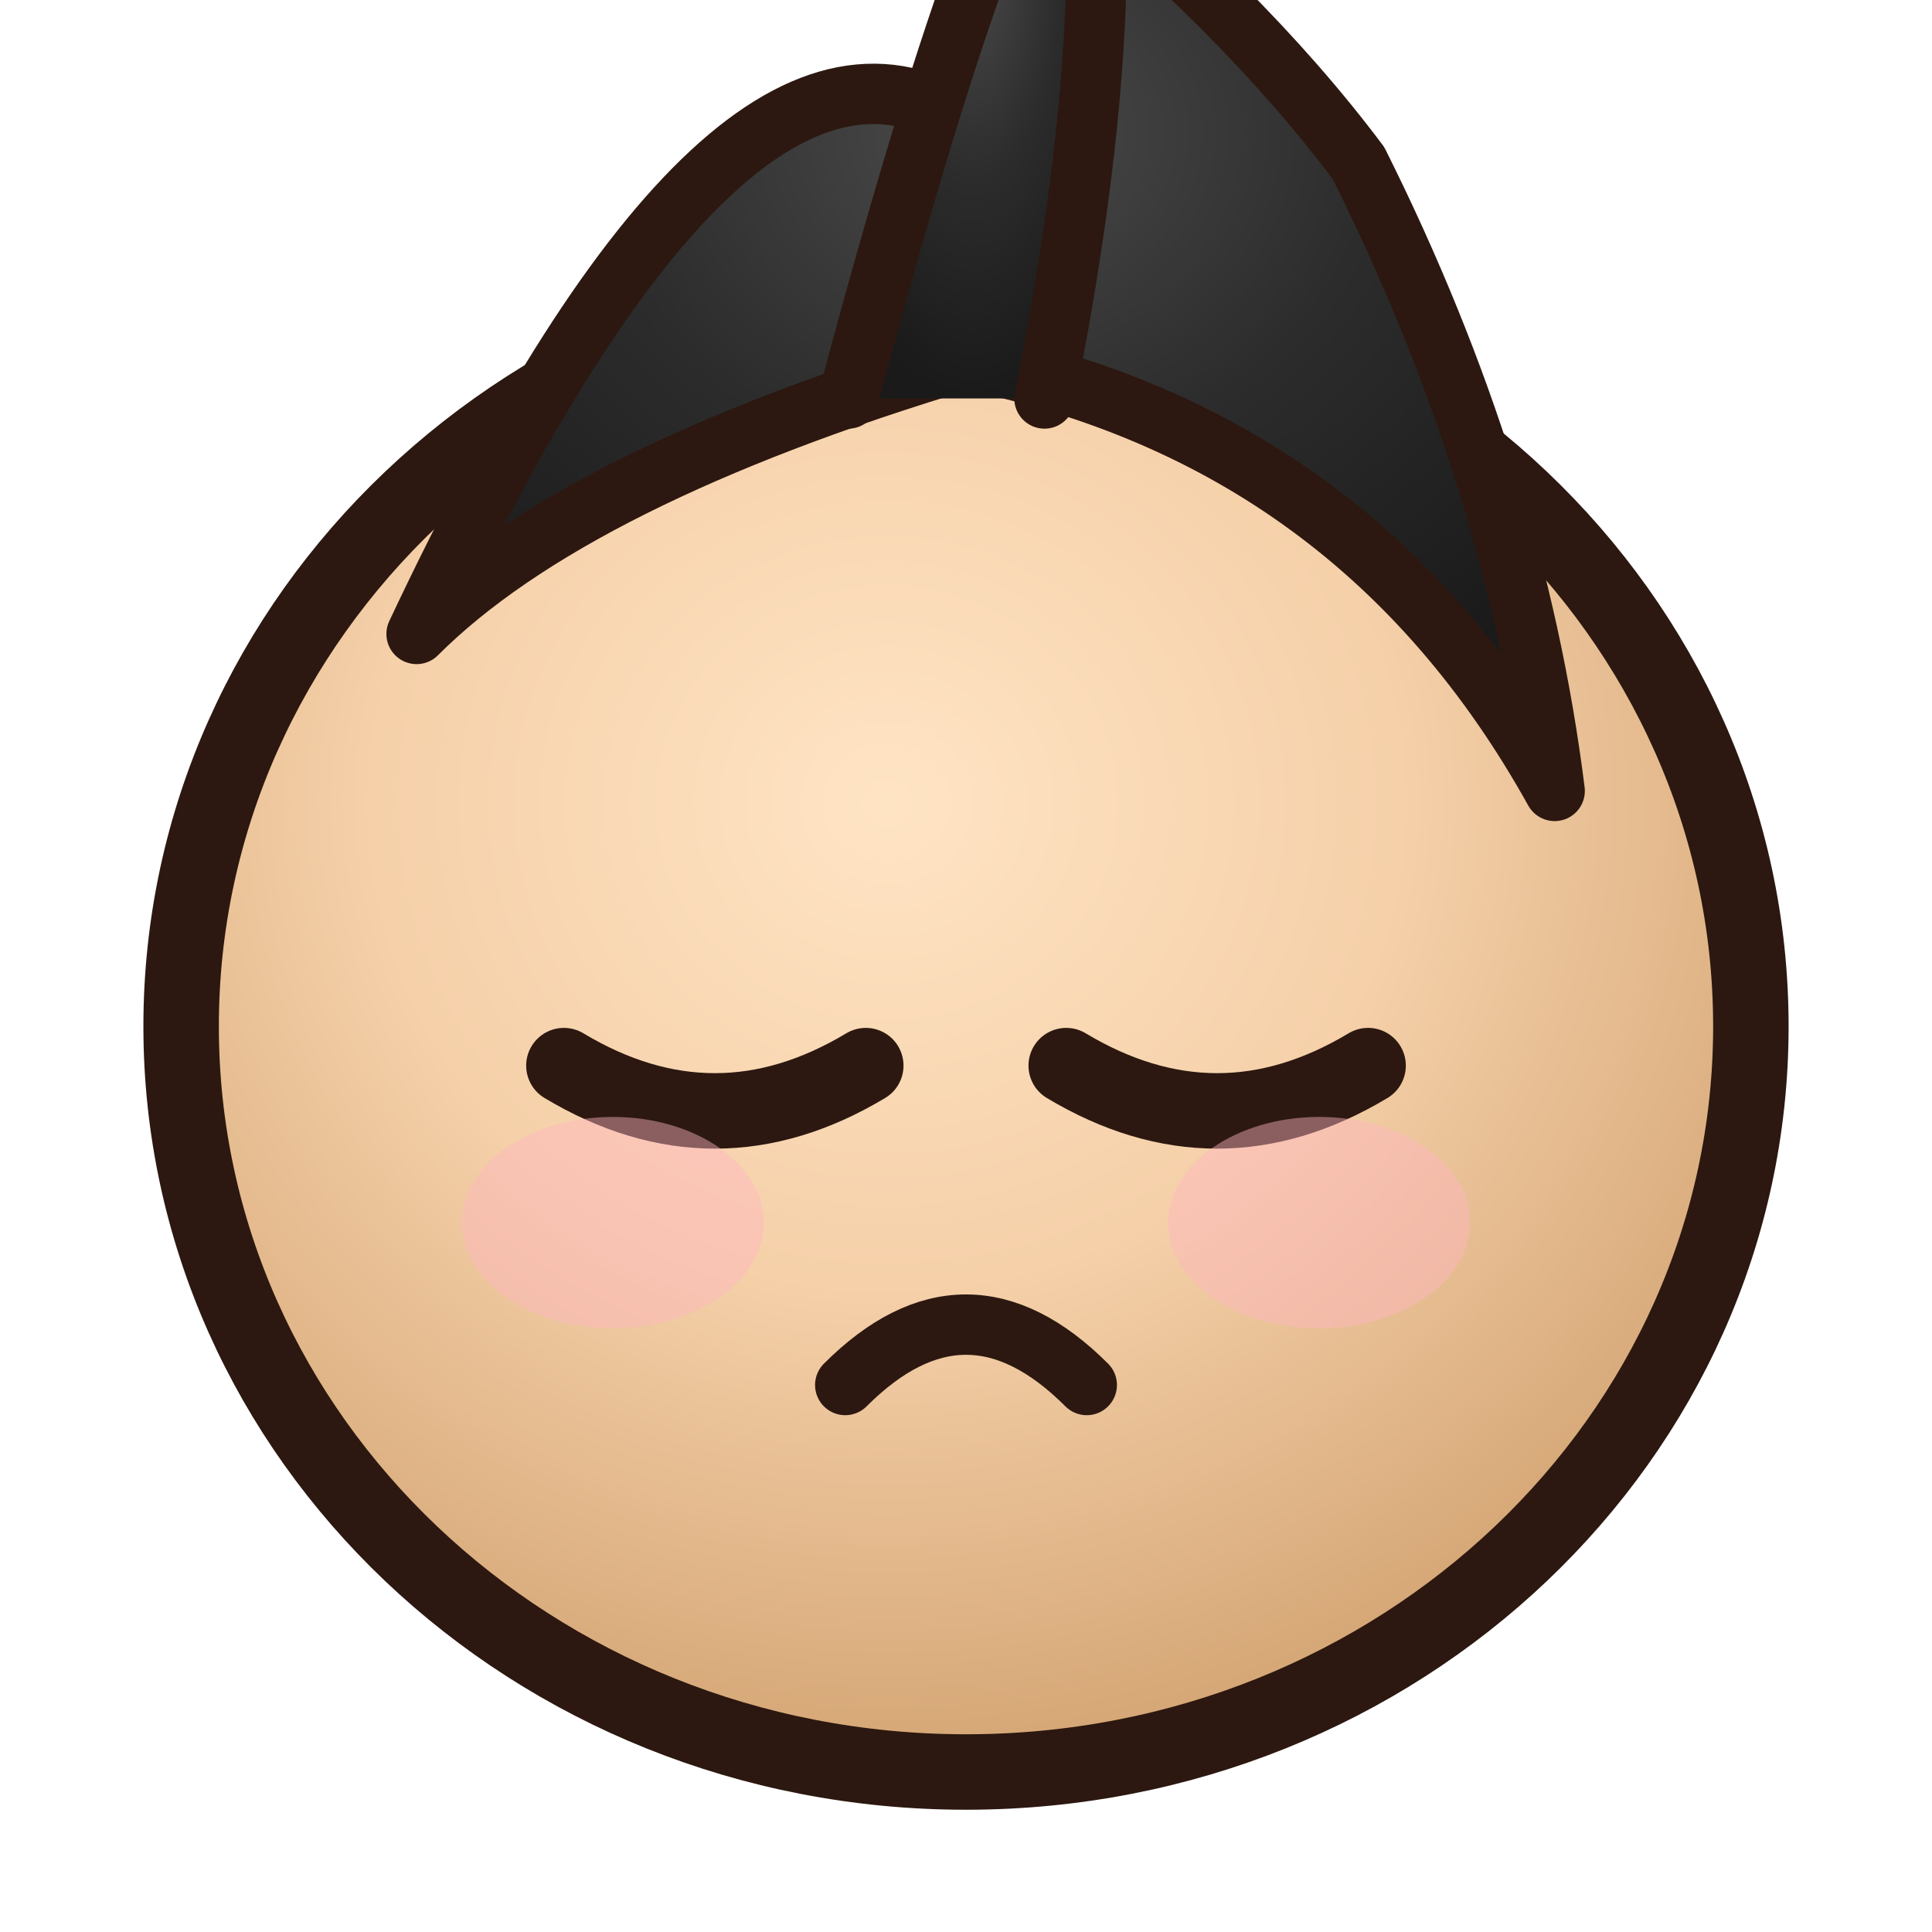
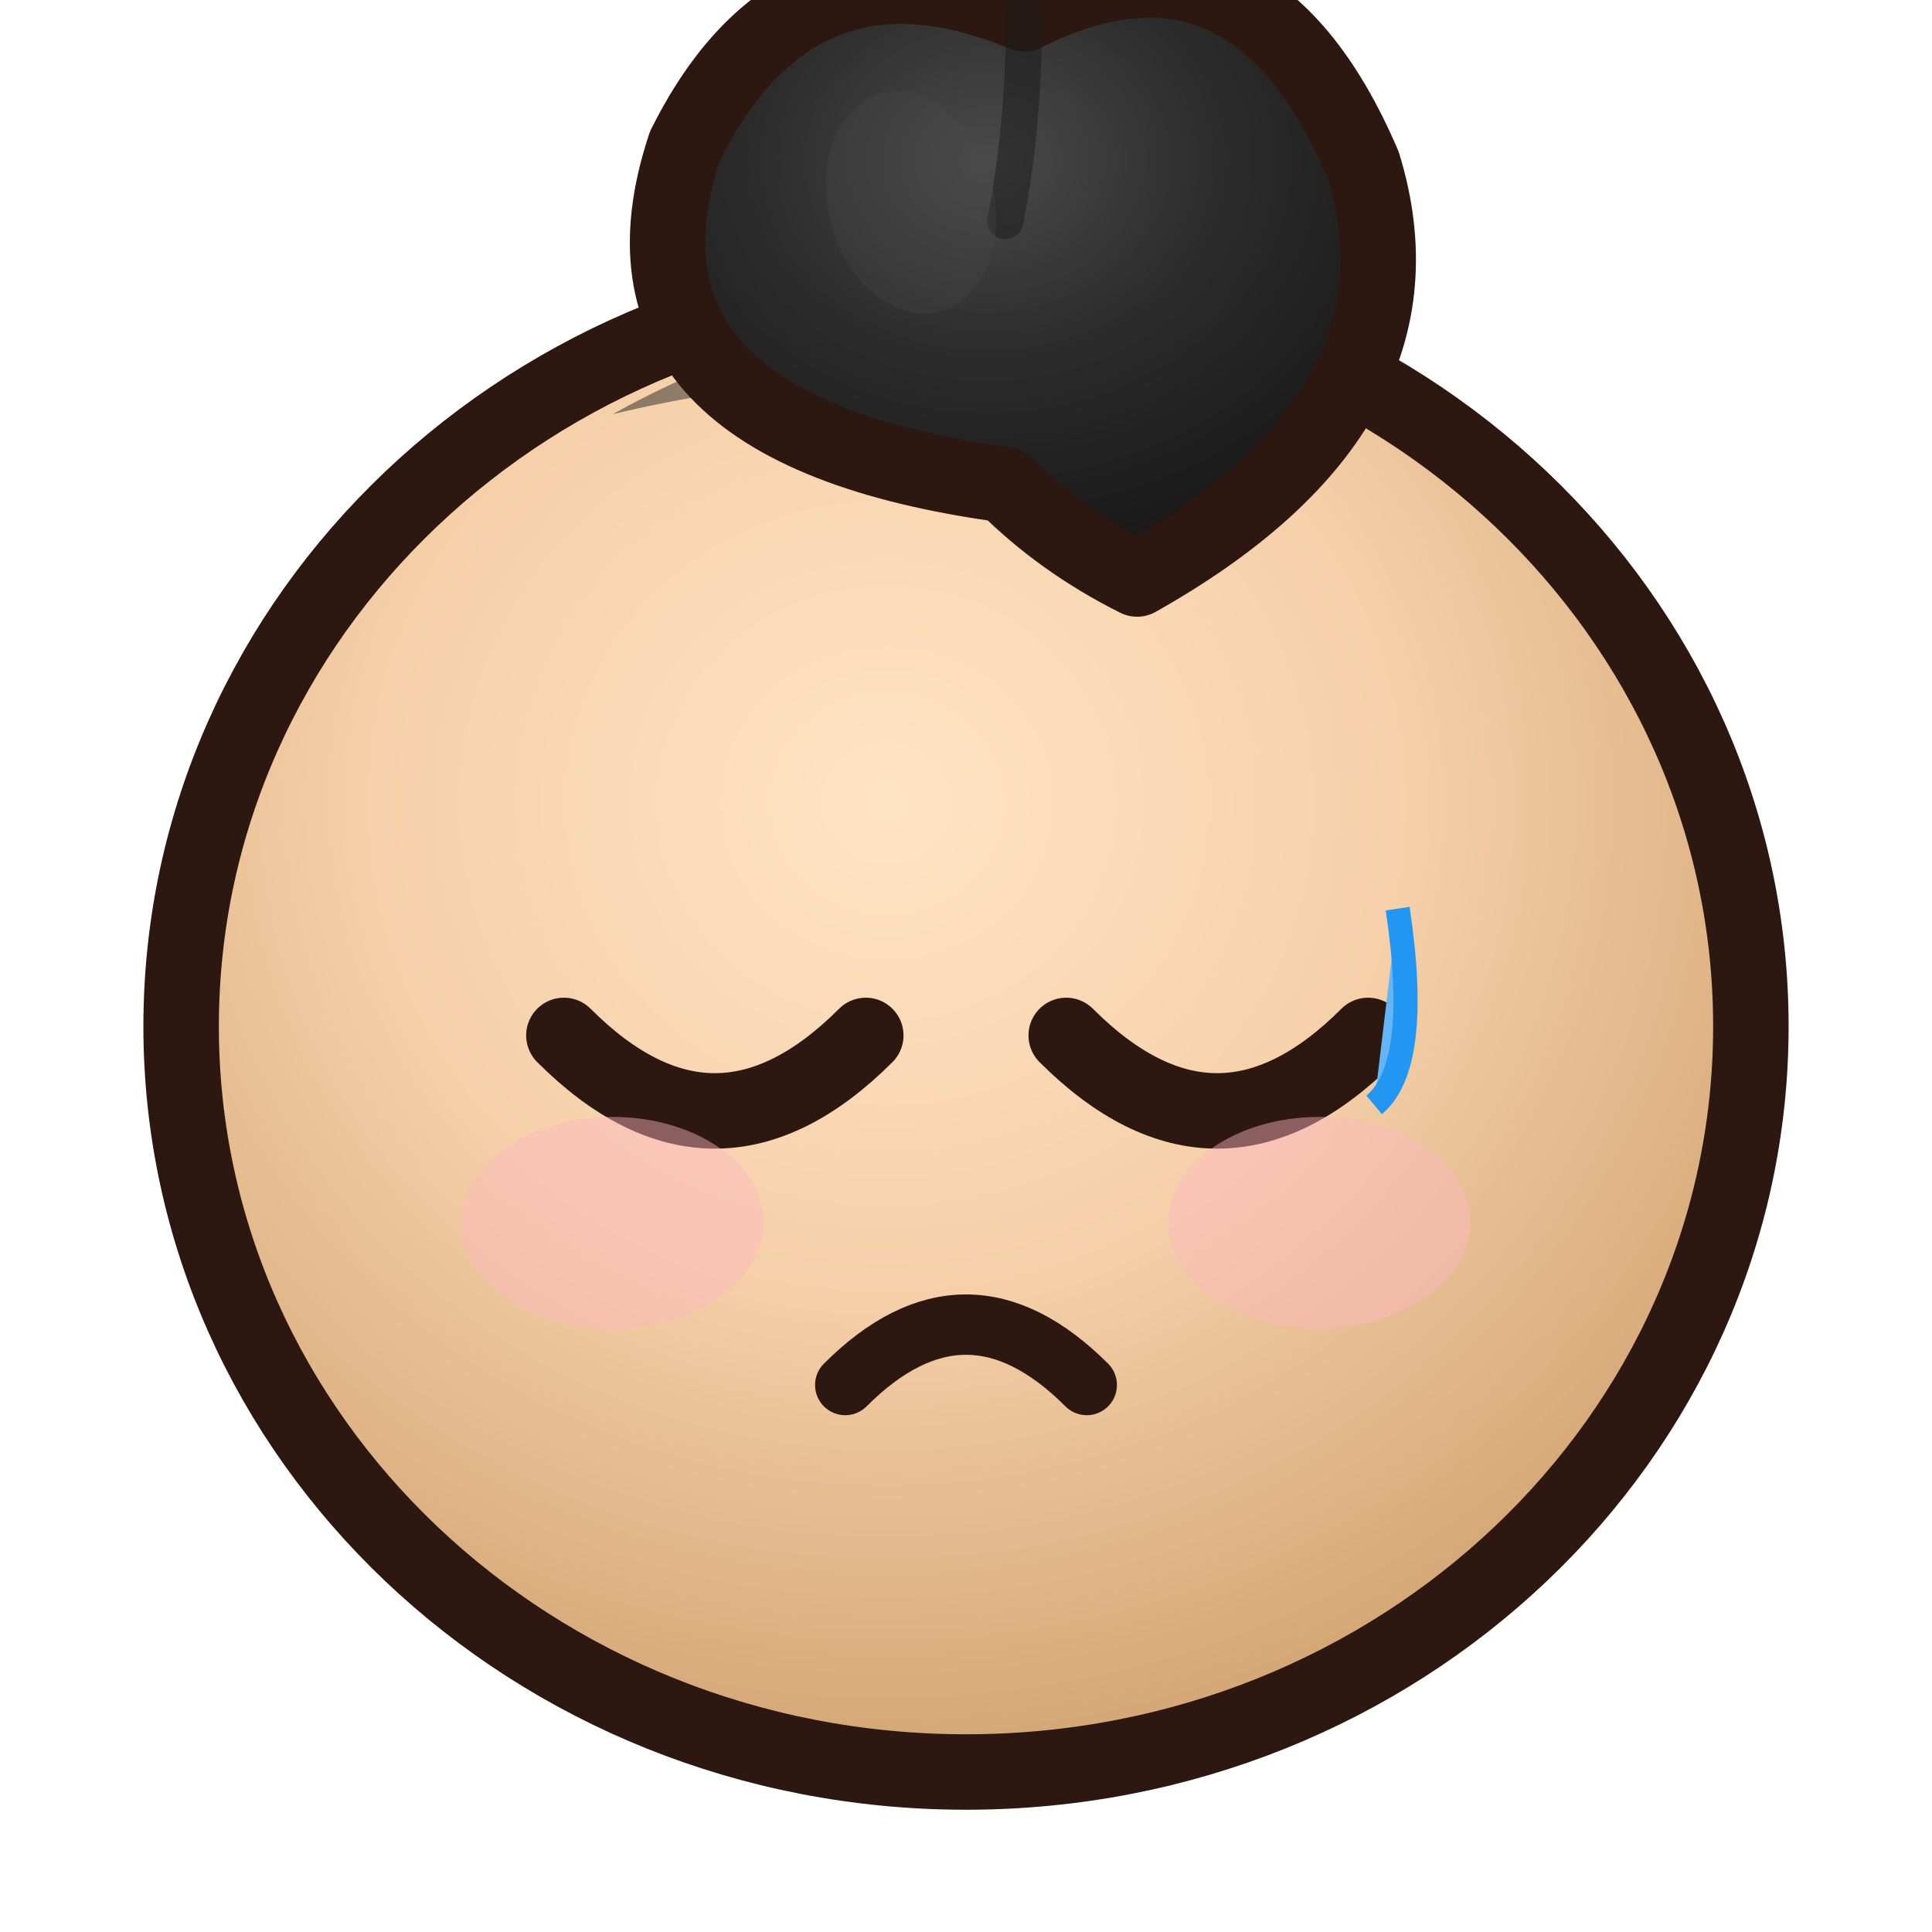
<svg xmlns="http://www.w3.org/2000/svg" viewBox="0 0 64 64" width="64" height="64" id="face_hurt">
  <defs>
    <radialGradient id="headGrad" cx="45%" cy="35%" r="65%" fx="45%" fy="35%">
      <stop offset="0%" stop-color="#FFE4C4" />
      <stop offset="50%" stop-color="#F5D0A9" />
      <stop offset="100%" stop-color="#D4A574" />
    </radialGradient>
-     <radialGradient id="headGradHair" cx="50%" cy="30%" r="70%" fx="50%" fy="30%">
+     <radialGradient id="headGradHair" cx="45%" cy="30%" r="65%" fx="45%" fy="30%">
      <stop offset="0%" stop-color="#4A4A4A" />
      <stop offset="50%" stop-color="#2C2C2C" />
      <stop offset="100%" stop-color="#1A1A1A" />
    </radialGradient>
  </defs>
  <ellipse cx="32" cy="34" rx="26" ry="24.7" fill="url(#headGrad)" stroke="#2C1810" stroke-width="2.5" stroke-linecap="round" stroke-linejoin="round" />
-   <path d="M13.8 21       Q 24.2 -1.1, 32 4.1       Q 35.9 -2.4, 34.6 -5       Q 41.1 0.2, 45 5.4       Q 50.2 15.8, 51.5 26.2       Q 45 14.5, 32 11.9       Q 19 15.8, 13.8 21 Z" fill="url(#headGradHair)" stroke="#2C1810" stroke-width="2" stroke-linecap="round" stroke-linejoin="round" />
-   <path d="M28.1 13.2       Q 33.3 -6.3, 35.9 -7.6       Q 37.2 0.2, 34.6 13.2" fill="url(#headGradHair)" stroke="#2C1810" stroke-width="2" stroke-linecap="round" stroke-linejoin="round" />
-   <path d="M18.68 35.3 Q 23.68 38.3, 28.68 35.3" fill="none" stroke="#2C1810" stroke-width="2.5" stroke-linecap="round" />
-   <path d="M35.32 35.3 Q 40.32 38.3, 45.32 35.3" fill="none" stroke="#2C1810" stroke-width="2.5" stroke-linecap="round" />
+   <path d="M20.3 13.72       Q 26.8 10.08, 33.3 10.6       Q 39.8 11.12, 43.7 15.28       Q 39.8 12.68, 33.3 12.68       Q 26.8 12.16, 20.3 13.72 Z" fill="url(#headGradHair)" opacity="0.5" />
+   <path d="       M33.3 16.06       Q 19.572 14.188,         22.692 4.828       Q 26.436 -2.66,         33.924 0.46       Q 41.412 -3.284,         45.156 5.452       Q 47.652 13.564,         37.668 19.18       Q 35.172 17.932,         33.3 16.06 Z" fill="url(#headGradHair)" stroke="#2C1810" stroke-width="2.5" stroke-linecap="round" stroke-linejoin="round" />
+   <path d="M33.924 0.46       Q 33.924 4.204,         33.3 7.324" fill="none" stroke="#1A1A1A" stroke-width="1.2" stroke-linecap="round" opacity="0.5" />
+   <ellipse cx="30.18" cy="6.7" rx="2.746" ry="3.744" fill="#4A4A4A" opacity="0.25" transform="rotate(-15 30.18 6.7)" />
+   <path d="M18.68 34.3 Q 23.68 39.3, 28.68 34.3" fill="none" stroke="#2C1810" stroke-width="2.5" stroke-linecap="round" />
+   <path d="M35.32 34.3 Q 40.32 39.3, 45.32 34.3" fill="none" stroke="#2C1810" stroke-width="2.5" stroke-linecap="round" />
+   <path d="M46.3 30.1 Q 47.08 35.3, 45.52 36.6" fill="#64B5F6" stroke="#2196F3" stroke-width="0.8" />
  <path d="M28 45.88 Q 32 41.88, 36 45.88" fill="none" stroke="#2C1810" stroke-width="2" stroke-linecap="round" />
  <ellipse cx="20.3" cy="40.5" rx="5" ry="3.5" fill="#FFB6C1" opacity="0.45" />
  <ellipse cx="43.7" cy="40.5" rx="5" ry="3.5" fill="#FFB6C1" opacity="0.45" />
</svg>
